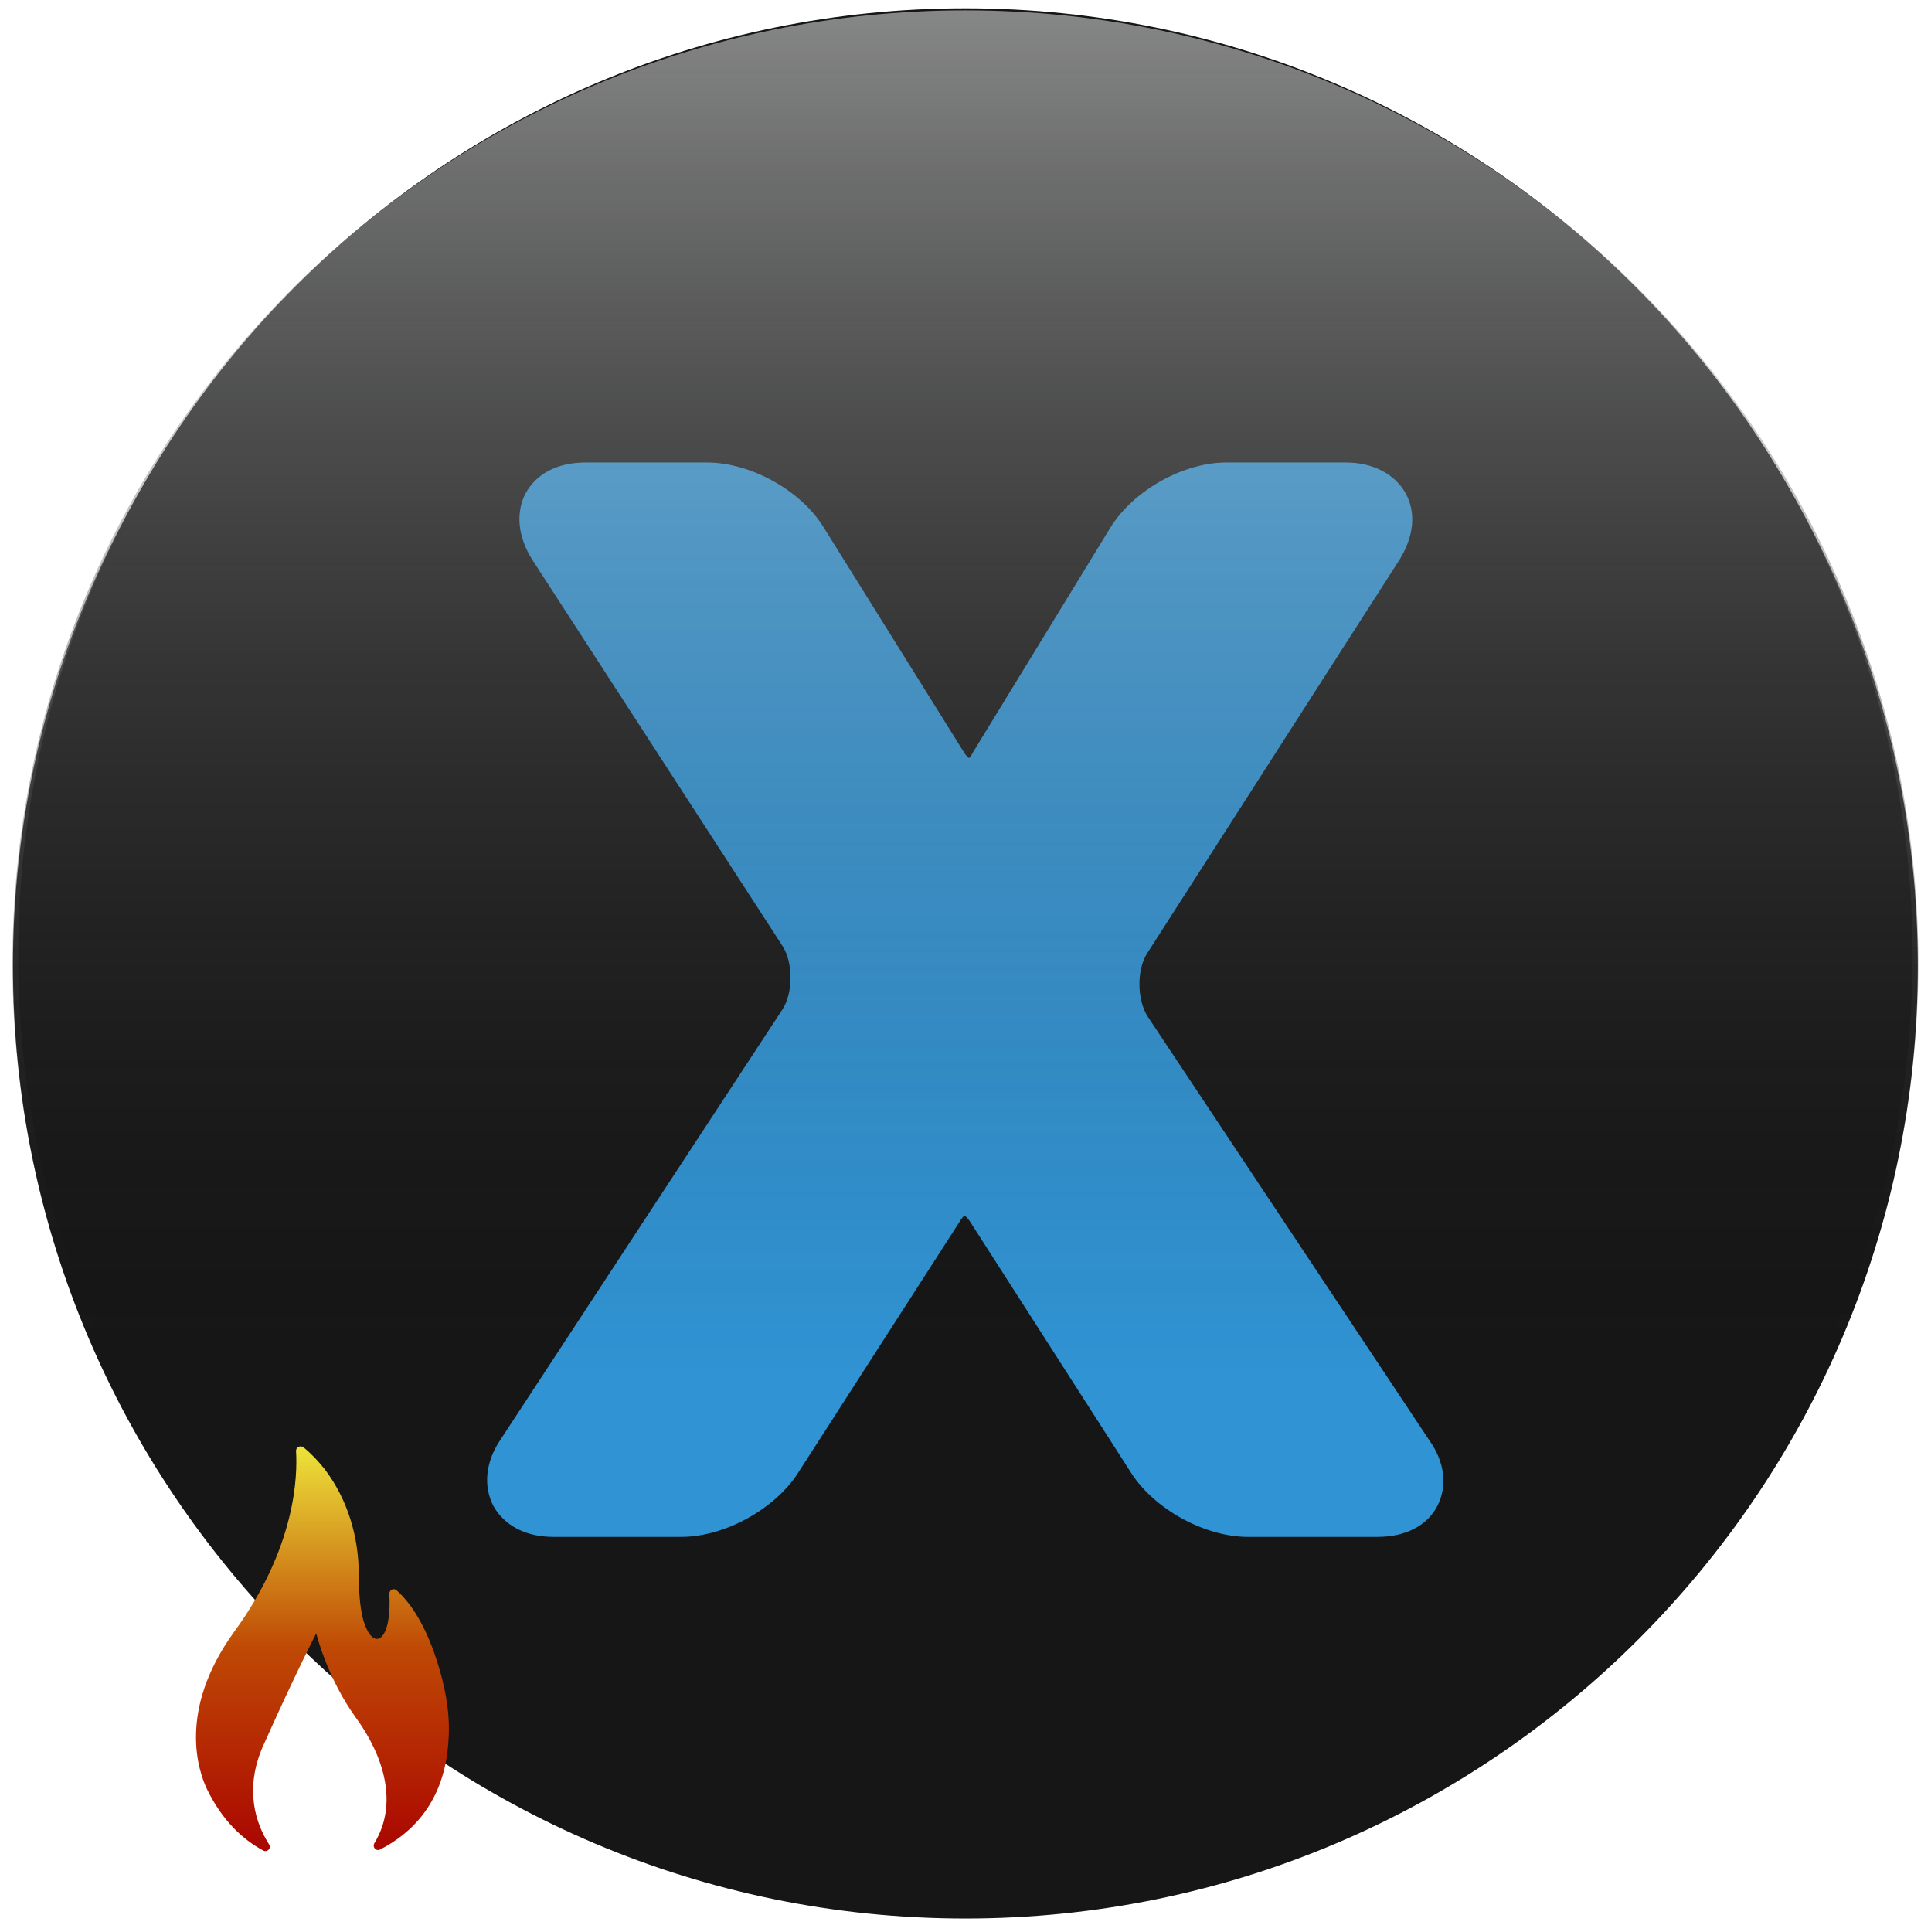
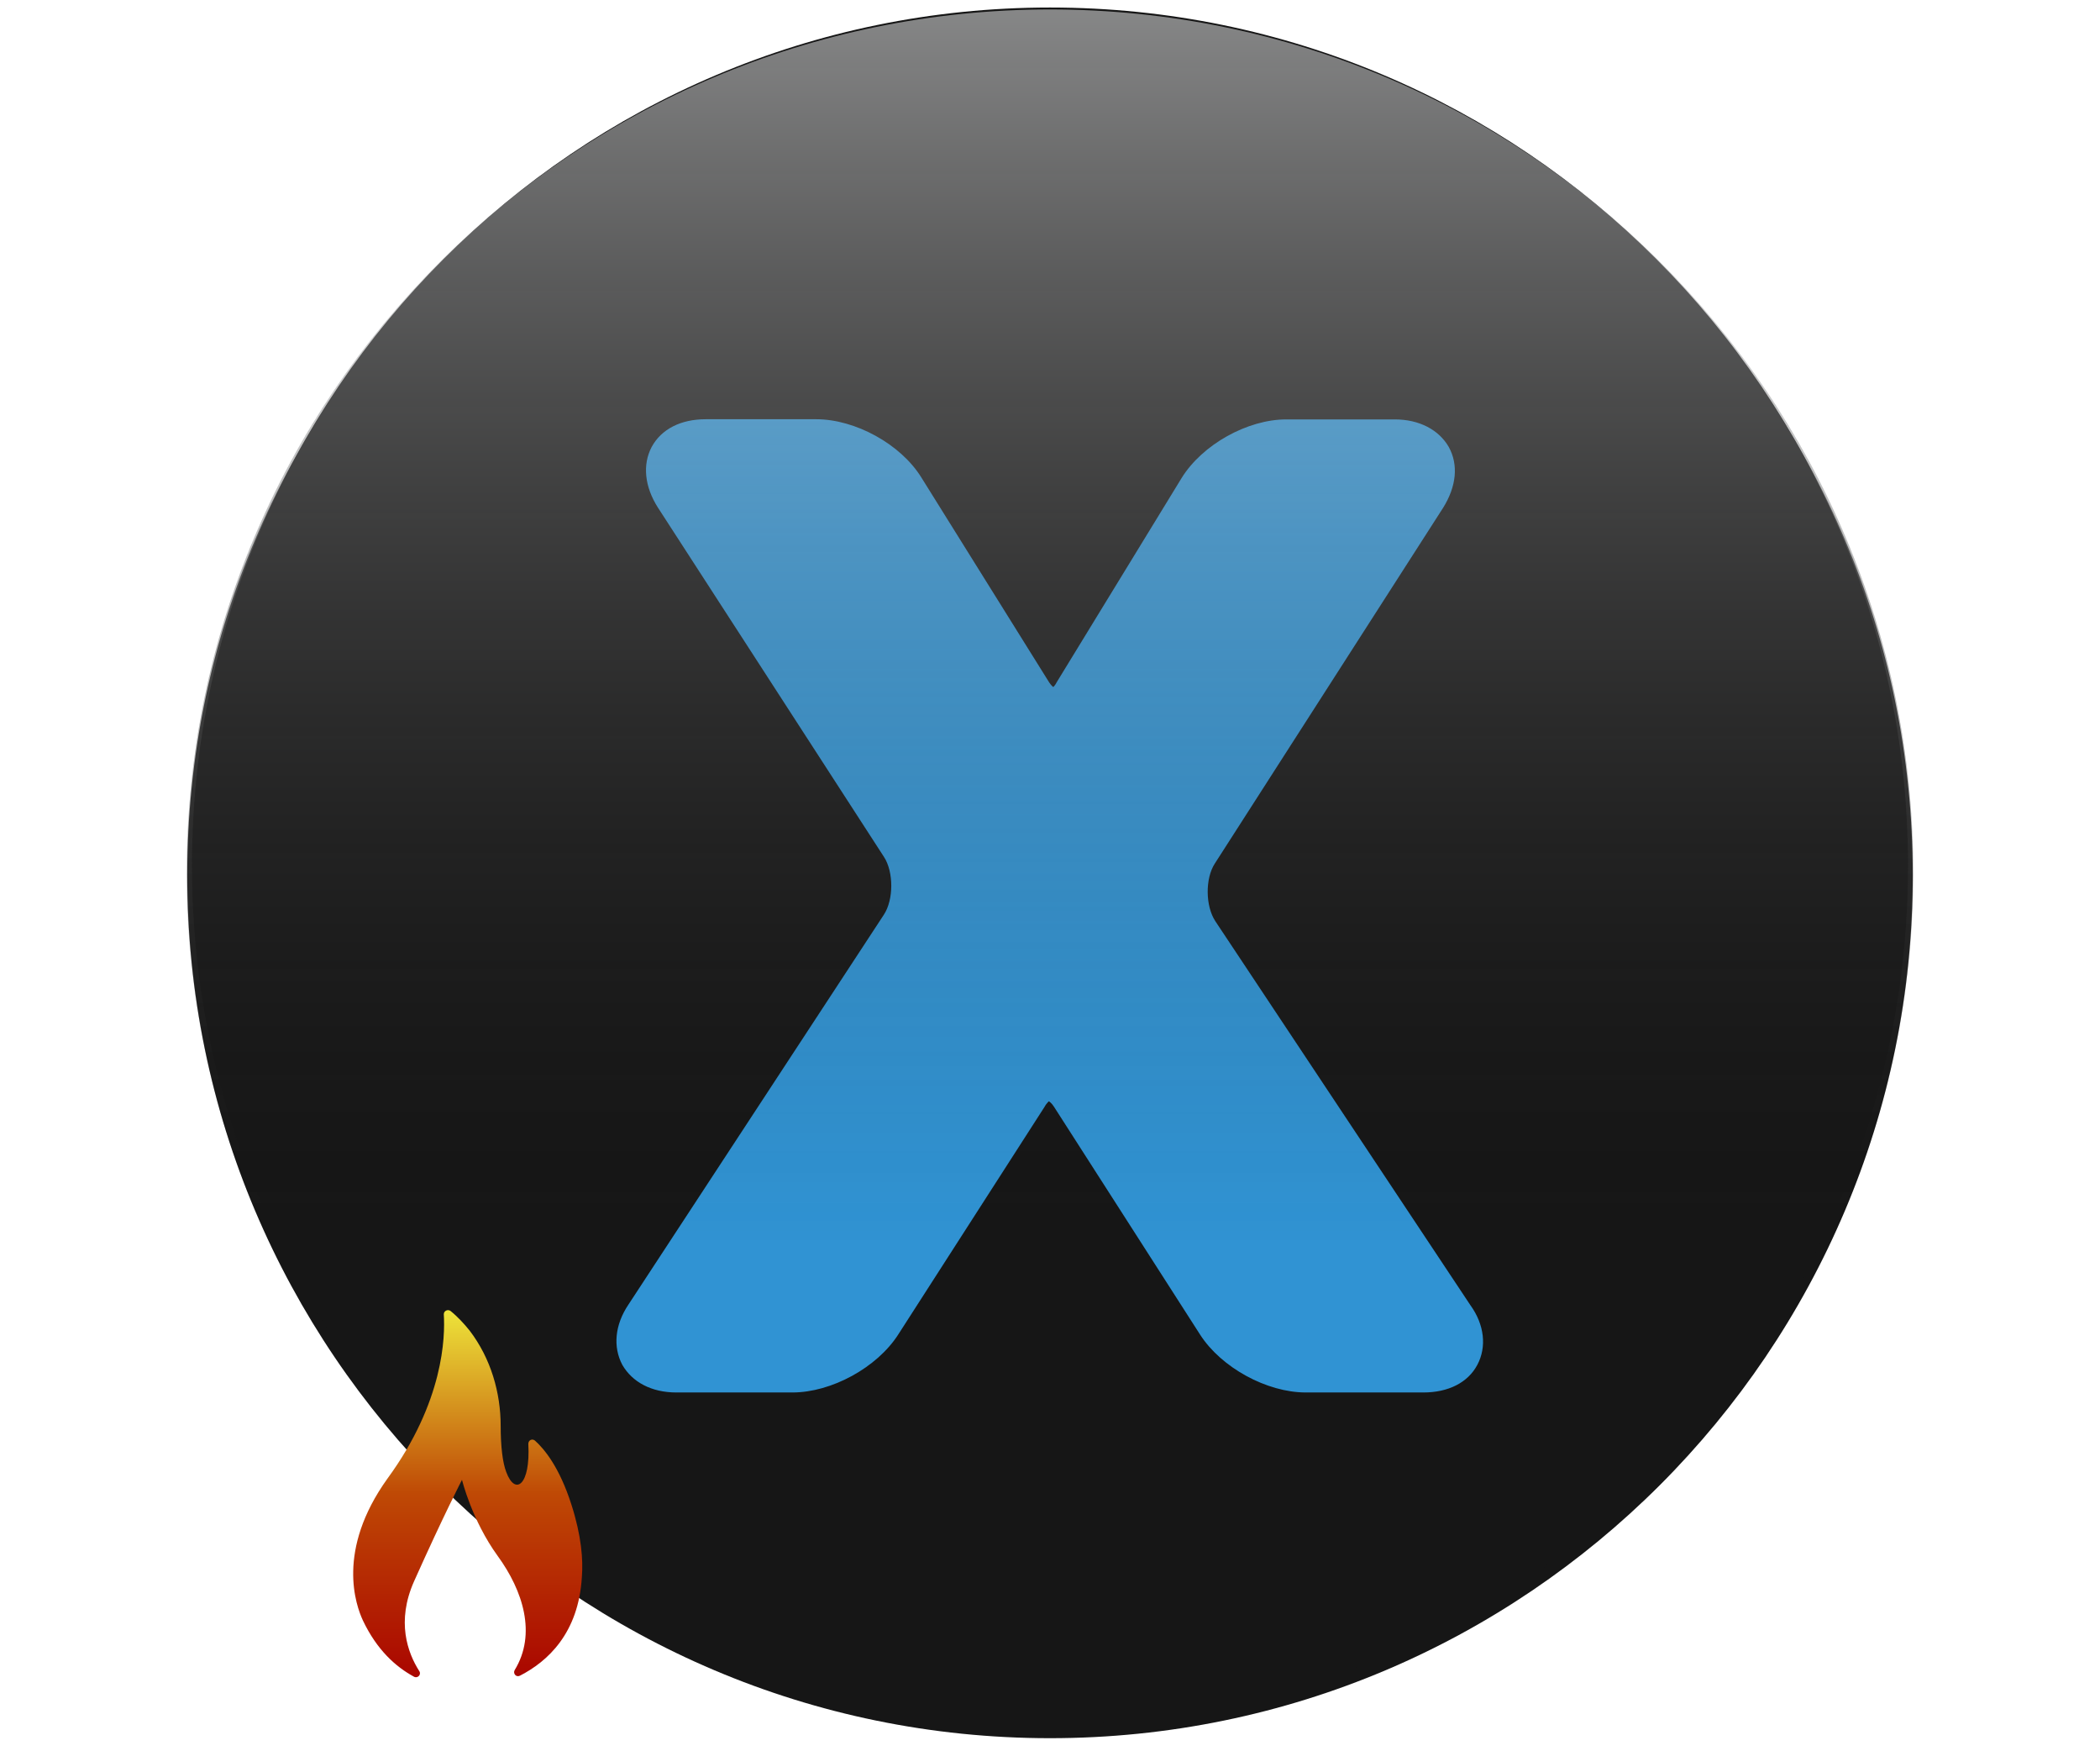
- <svg xmlns="http://www.w3.org/2000/svg" version="1.1" id="svg4136" x="0px" y="0px" viewBox="0 0 372.4 372.6" enable-background="new 0 0 372.4 372.6" xml:space="preserve">
+ <svg xmlns="http://www.w3.org/2000/svg" version="1.1" id="svg4136" x="0px" y="0px" width="1200px" height="1000px" viewBox="0 0 1200 1000" enable-background="new 0 0 1200 1000" xml:space="preserve">
  <g id="g4146" transform="translate(-1.570662,12.35747)" display="none">
-     <path id="path4148" display="inline" d="M169.2,359.4c-28.7-2.7-57.7-13-82.7-29.3   c-20.9-13.6-25.6-19.2-25.6-30.4c0-22.5,24.7-61.8,67-106.7c24-25.5,57.5-55.4,61.1-54.6c7,1.6,63.3,56.4,84.3,82.2   c33.3,40.8,48.6,74.2,40.8,89.1c-5.9,11.3-42.6,33.5-69.5,42C222.4,358.8,193.2,361.7,169.2,359.4L169.2,359.4z M32.7,276.3   c-17.4-26.6-26.1-52.9-30.4-90.8c-1.4-12.5-0.9-19.7,3.2-45.4c5.1-32.1,23.3-69.1,45.3-92c9.3-9.7,10.2-10,21.6-6.1   c13.8,4.7,28.6,14.9,51.5,35.6l13.4,12.1l-7.3,9c-34,41.5-69.8,100.5-83.3,137c-7.3,19.8-10.3,39.8-7.1,48   C41.7,289.3,39.8,287.3,32.7,276.3z M337.6,280.9c1.7-8.4-0.5-23.8-5.5-39.3c-11-33.6-47.8-96.1-81.7-138.6l-10.6-13.4L251.3,79   c15-13.8,25.5-22.1,36.7-29.1c8.9-5.5,21.6-10.4,27.1-10.4c3.4,0,15.2,12.3,24.8,25.7c14.8,20.8,25.7,46,31.2,72.2   c3.6,16.9,3.9,53.2,0.6,70.1c-2.7,13.9-8.4,31.9-14,44.1c-4.2,9.1-14.5,26.9-19.1,32.7C336.3,287.3,336.3,287.3,337.6,280.9   L337.6,280.9z M172.3,33.1c-15.6-7.9-39.7-16.4-53-18.7c-4.7-0.8-12.6-1.2-17.7-1c-11,0.6-10.5,0,7.1-8.3   c14.6-6.9,26.8-11,43.4-14.5c18.6-3.9,53.7-4,72-0.1c19.8,4.2,43.1,12.9,56.3,20.9l3.9,2.4l-9-0.5c-17.8-0.9-43.8,6.3-71.6,19.9   c-8.4,4.1-15.7,7.4-16.3,7.3C187,40.4,180.1,37.1,172.3,33.1z" />
+     <path id="path4148" display="inline" d="M551.7,985.4c-77-7.2-154.9-34.9-222-78.6   c-56.1-36.5-68.7-51.5-68.7-81.6c0-60.4,66.3-165.9,179.8-286.4c64.4-68.4,154.3-148.7,164-146.5c18.8,4.3,169.9,151.4,226.2,220.6   C920.5,722.4,961.6,812,940.6,852c-15.8,30.3-114.3,89.9-186.5,112.7C694.5,983.8,616.1,991.6,551.7,985.4L551.7,985.4z    M185.4,762.4c-46.7-71.4-70-142-81.6-243.7c-3.8-33.5-2.4-52.9,8.6-121.8c13.7-86.2,62.5-185.5,121.6-246.9   c25-26,27.4-26.8,58-16.4c37,12.6,76.8,40,138.2,95.5l36,32.5l-19.6,24.2C355.3,397.1,259.2,555.4,223,653.4   c-19.6,53.1-27.6,106.8-19.1,128.8C209.5,797.2,204.4,791.9,185.4,762.4z M1003.7,774.7c4.6-22.5-1.3-63.9-14.8-105.5   c-29.5-90.2-128.3-257.9-219.3-372l-28.4-36l30.9-28.4c40.3-37,68.4-59.3,98.5-78.1c23.9-14.8,58-27.9,72.7-27.9   c9.1,0,40.8,33,66.6,69c39.7,55.8,69,123.5,83.7,193.8c9.7,45.4,10.5,142.8,1.6,188.1c-7.2,37.3-22.5,85.6-37.6,118.4   c-11.3,24.4-38.9,72.2-51.3,87.8C1000.2,791.9,1000.2,791.9,1003.7,774.7L1003.7,774.7z M560,109.6c-41.9-21.2-106.5-44-142.2-50.2   c-12.6-2.1-33.8-3.2-47.5-2.7c-29.5,1.6-28.2,0,19.1-22.3C428.5,16,461.3,5,505.8-4.4C555.8-14.9,650-15.2,699.1-4.7   c53.1,11.3,115.7,34.6,151.1,56.1l10.5,6.4l-24.2-1.3c-47.8-2.4-117.6,16.9-192.2,53.4c-22.5,11-42.1,19.9-43.7,19.6   C599.5,129.2,581,120.4,560,109.6z" />
  </g>
-   <circle fill="#D03634" cx="182.3" cy="193" r="140" />
-   <path fill="#161616" d="M211.5,208.4c-3.6-1.3-12.7-2.7-36-2.7h-22.3c-3.4,0-6.2,2.8-6.2,6.2v32.2c0,3.4,2.8,6.2,6.2,6.2h27.4  c18.7,0,25.6-0.6,28.2-1.2c5.2-1,9.2-3.1,12.3-6.6c3-3.4,4.4-8,4.4-14c0-5.2-1.2-9.3-3.5-12.8C219.5,212.4,216.1,210,211.5,208.4z" />
-   <path fill="#161616" d="M157,158.2h15.8c16.4,0,26.6-0.2,30.4-0.7c5.9-0.7,10.5-2.7,13.7-5.9c3-3,4.5-7.1,4.5-12.3  c0-2.5-0.3-4.7-0.9-6.7c-0.9-2.9-5.3-7.7-8.2-8.9c-2-0.9-4.4-1.5-7.1-1.8c-3.9-0.4-16-0.7-35.9-0.7h-12.4c-3.4,0-6.2,2.8-6.2,6.2  V152C150.8,155.4,153.6,158.2,157,158.2z" />
-   <path fill="#161616" d="M186.2,2.9C85.2,2.9,3.1,85,3.1,186s82.1,183.1,183.1,183.1S369.3,286.9,369.3,186  C369.3,85,287.2,2.9,186.2,2.9z M284.3,261.4c-4.9,10-11.8,18.1-20.4,24.1c-8.5,6-19.1,9.8-31.5,11.1c-7.6,0.8-25.2,1.3-52.3,1.5  l0,0h-60c-10.1,0-18.3-8.2-18.3-18.3V92.2c0-10.1,8.2-18.3,18.3-18.3h72.6c17.3,0,29.9,0.7,38.6,2.2c9.1,1.5,17.3,4.8,24.5,9.7  c7.3,5,13.4,11.6,18.1,19.7c4.9,8.3,7.4,17.7,7.4,27.9c0,11.1-3,21.4-9,30.6c-3.5,5.4-7.8,10.1-12.7,13.9c-0.2,0.1-0.3,0.2-0.4,0.3  c0.1,0.1,0.2,0.1,0.3,0.2c8.3,4.1,15.2,9.7,20.5,16.6c7.8,10.1,11.7,22.1,11.7,35.7C291.7,241.1,289.2,251.5,284.3,261.4z" />
-   <linearGradient id="SVGID_1_" gradientUnits="userSpaceOnUse" x1="186.256" y1="371.437" x2="186.256" y2="42.48" gradientTransform="matrix(0.9996 0 0 -0.9996 0 373.2951)">
+   <circle fill="#D03634" cx="589.5" cy="518" r="375.7" />
+   <path fill="#161616" d="M667.9,559.3c-9.7-3.5-34.1-7.2-96.6-7.2h-59.8c-9.1,0-16.6,7.5-16.6,16.6v86.4c0,9.1,7.5,16.6,16.6,16.6  H585c50.2,0,68.7-1.6,75.7-3.2c14-2.7,24.7-8.3,33-17.7c8.1-9.1,11.8-21.5,11.8-37.6c0-14-3.2-25-9.4-34.4  C689.4,570,680.2,563.6,667.9,559.3z" />
+   <path fill="#161616" d="M521.6,424.6H564c44,0,71.4-0.5,81.6-1.9c15.8-1.9,28.2-7.2,36.8-15.8c8.1-8.1,12.1-19.1,12.1-33  c0-6.7-0.8-12.6-2.4-18c-2.4-7.8-14.2-20.7-22-23.9c-5.4-2.4-11.8-4-19.1-4.8c-10.5-1.1-42.9-1.9-96.3-1.9h-33.3  c-9.1,0-16.6,7.5-16.6,16.6v66C505,417.1,512.5,424.6,521.6,424.6z" />
+   <path fill="#161616" d="M600,7.8c-271.1,0-491.4,220.3-491.4,491.4S328.9,990.6,600,990.6s491.4-220.6,491.4-491.4  C1091.4,228.1,871.1,7.8,600,7.8z M863.3,701.6c-13.2,26.8-31.7,48.6-54.8,64.7c-22.8,16.1-51.3,26.3-84.5,29.8  c-20.4,2.1-67.6,3.5-140.4,4l0,0h-161c-27.1,0-49.1-22-49.1-49.1V247.5c0-27.1,22-49.1,49.1-49.1h194.8c46.4,0,80.2,1.9,103.6,5.9  c24.4,4,46.4,12.9,65.8,26c19.6,13.4,36,31.1,48.6,52.9c13.2,22.3,19.9,47.5,19.9,74.9c0,29.8-8.1,57.4-24.2,82.1  c-9.4,14.5-20.9,27.1-34.1,37.3c-0.5,0.3-0.8,0.5-1.1,0.8c0.3,0.3,0.5,0.3,0.8,0.5c22.3,11,40.8,26,55,44.6  c20.9,27.1,31.4,59.3,31.4,95.8C883.1,647.1,876.4,675,863.3,701.6z" />
+   <linearGradient id="SVGID_1_" gradientUnits="userSpaceOnUse" x1="186.274" y1="628.556" x2="186.274" y2="957.513" gradientTransform="matrix(2.6828 0 0 2.6828 100.2684 -1680.904)">
    <stop offset="0" style="stop-color:#F7F8F9;stop-opacity:0.5" />
    <stop offset="0.8" style="stop-color:#161616;stop-opacity:0" />
  </linearGradient>
-   <circle fill="url(#SVGID_1_)" cx="186.2" cy="185.8" r="183.8" />
-   <circle fill="#E3C926" cx="182.3" cy="193" r="140" />
-   <path fill="#161616" d="M186.2,2.6C84.9,2.6,2.5,85,2.5,186.3S84.9,370,186.2,370s183.7-82.4,183.7-183.7S287.5,2.6,186.2,2.6z   M277.1,114.5L217,209.3c-2.7,4.3-5.1,12.6-5.1,17.7v59.7c0,9.6-7.8,17.4-17.4,17.4h-16.8c-9.6,0-17.4-7.8-17.4-17.4v-60  c0-5.1-2.4-13.4-5.1-17.7l-59.8-94.5c-2.8-4.5-3.2-9.2-1.2-13c2.1-3.8,6.3-5.9,11.6-5.9h23.8c8.4,0,18.1,5.5,22.4,12.7l34.6,58.2  c0.2,0.4,0.4,0.6,0.6,0.8c0.1-0.2,0.3-0.4,0.5-0.8l33.9-58.1c4.3-7.3,13.9-12.8,22.3-12.8h23c5.3,0,9.5,2.2,11.6,6  C280.3,105.3,279.9,110,277.1,114.5z" />
-   <linearGradient id="SVGID_2_" gradientUnits="userSpaceOnUse" x1="186.256" y1="371.437" x2="186.256" y2="42.48" gradientTransform="matrix(0.9996 0 0 -0.9996 0 373.2951)">
+   <circle fill="url(#SVGID_1_)" cx="600" cy="498.7" r="493.3" />
+   <circle fill="#E3C926" cx="589.5" cy="518" r="375.7" />
+   <path fill="#161616" d="M600,7C328.1,7,107,228.1,107,500s221.1,493,493,493s493-221.1,493-493S871.9,7,600,7z M844,307.3  L682.7,561.7c-7.2,11.5-13.7,33.8-13.7,47.5v160.2c0,25.8-20.9,46.7-46.7,46.7h-45.1c-25.8,0-46.7-20.9-46.7-46.7v-161  c0-13.7-6.4-36-13.7-47.5L356.3,307.3c-7.5-12.1-8.6-24.7-3.2-34.9c5.6-10.2,16.9-15.8,31.1-15.8h63.9c22.5,0,48.6,14.8,60.1,34.1  l92.9,156.2c0.5,1.1,1.1,1.6,1.6,2.1c0.3-0.5,0.8-1.1,1.3-2.1l91-155.9c11.5-19.6,37.3-34.4,59.8-34.4h61.7  c14.2,0,25.5,5.9,31.1,16.1C852.5,282.6,851.5,295.2,844,307.3z" />
+   <linearGradient id="SVGID_2_" gradientUnits="userSpaceOnUse" x1="186.274" y1="628.556" x2="186.274" y2="957.513" gradientTransform="matrix(2.6828 0 0 2.6828 100.2684 -1680.904)">
    <stop offset="0" style="stop-color:#F7F8F9;stop-opacity:0.5" />
    <stop offset="0.8" style="stop-color:#161616;stop-opacity:0" />
  </linearGradient>
-   <circle fill="url(#SVGID_2_)" cx="186.2" cy="185.8" r="183.8" />
-   <circle fill="#3093D3" cx="182.3" cy="191" r="140" />
-   <path fill="#161616" d="M186.2,1.6C85.4,1.6,3.5,83.5,3.5,184.3C3.5,285,85.4,367,186.2,367s182.7-82,182.7-182.7  C368.9,83.5,286.9,1.6,186.2,1.6z M277.2,290.5c-2,3.8-6.2,5.9-11.5,5.9h-25c-8.3,0-18-5.3-22.5-12.3l-31.1-48.5  c-0.5-0.8-1-1.1-1.1-1.2c0.1,0-0.4,0.3-0.9,1.2l-31.2,48.5c-4.5,7-14.2,12.3-22.5,12.3h-24.7c-5.3,0-9.4-2.2-11.5-5.9  c-2-3.8-1.6-8.5,1.3-12.8l54.4-83c2.1-3.2,2.1-9.1,0-12.3L102.7,108c-2.8-4.4-3.3-9.1-1.3-12.9c2.1-3.8,6.2-5.9,11.5-5.9h23.5  c8.3,0,18,5.3,22.4,12.4l27.2,43.6c0.4,0.6,0.7,0.9,0.9,1c0.1-0.1,0.4-0.4,0.7-1l26.6-43.5c4.4-7.1,14-12.5,22.3-12.5h23.1  c5.2,0,9.4,2.2,11.5,5.9c2.1,3.8,1.6,8.4-1.2,12.9l-48.6,75.8c-2.1,3.2-2,9.1,0.1,12.3l54.3,81.7C278.7,282,279.2,286.7,277.2,290.5  z" />
-   <linearGradient id="SVGID_3_" gradientUnits="userSpaceOnUse" x1="186.256" y1="371.437" x2="186.256" y2="42.48" gradientTransform="matrix(0.9996 0 0 -0.9996 0 373.2951)">
+   <circle fill="url(#SVGID_2_)" cx="600" cy="498.7" r="493.3" />
+   <circle fill="#3093D3" cx="589.5" cy="512.6" r="375.7" />
+   <path fill="#161616" d="M600,4.3c-270.5,0-490.3,219.8-490.3,490.3C109.7,764.9,329.5,985,600,985s490.3-220.1,490.3-490.3  C1090.3,224.1,870.3,4.3,600,4.3z M844.2,779.7c-5.4,10.2-16.6,15.8-30.9,15.8h-67.1c-22.3,0-48.3-14.2-60.4-33l-83.5-130.2  c-1.3-2.1-2.7-3-3-3.2c0.3,0-1.1,0.8-2.4,3.2l-83.7,130.2c-12.1,18.8-38.1,33-60.4,33h-66.3c-14.2,0-25.2-5.9-30.9-15.8  c-5.4-10.2-4.3-22.8,3.5-34.4l146-222.8c5.6-8.6,5.6-24.4,0-33L375.9,289.9c-7.5-11.8-8.9-24.4-3.5-34.6  c5.6-10.2,16.6-15.8,30.9-15.8h63.1c22.3,0,48.3,14.2,60.1,33.3l73,117c1.1,1.6,1.9,2.4,2.4,2.7c0.3-0.3,1.1-1.1,1.9-2.7l71.4-116.7  c11.8-19.1,37.6-33.5,59.8-33.5h62c14,0,25.2,5.9,30.9,15.8c5.6,10.2,4.3,22.5-3.2,34.6L694.2,493.3c-5.6,8.6-5.4,24.4,0.3,33  l145.7,219.3C848.3,756.8,849.6,769.5,844.2,779.7z" />
+   <linearGradient id="SVGID_3_" gradientUnits="userSpaceOnUse" x1="186.274" y1="628.556" x2="186.274" y2="957.513" gradientTransform="matrix(2.6828 0 0 2.6828 100.2684 -1680.904)">
    <stop offset="0" style="stop-color:#F7F8F9;stop-opacity:0.5" />
    <stop offset="0.8" style="stop-color:#161616;stop-opacity:0" />
  </linearGradient>
-   <circle fill="url(#SVGID_3_)" cx="186.2" cy="185.8" r="183.8" />
-   <path display="none" fill="#3093D3" d="M267.1,318v44.3h56.4V318 M271.1,318v-12.1c0-13.3,10.9-24.2,24.2-24.2  c13.3,0,24.2,10.9,24.2,24.2V318h-8.1v-12.1c0-8.9-7.3-16.1-16.1-16.1s-16.1,7.3-16.1,16.1V318" />
-   <path display="none" fill="#3093D3" d="M268.8,93.8l26.5-81.7l26.5,81.7l-69.5-50.5h86" />
+   <circle fill="url(#SVGID_3_)" cx="600" cy="498.7" r="493.3" />
+   <path display="none" fill="#3093D3" d="M817.1,853.5v118.9h151.4V853.5 M827.9,853.5V821c0-35.7,29.3-64.9,64.9-64.9  c35.7,0,64.9,29.3,64.9,64.9v32.5H936V821c0-23.9-19.6-43.2-43.2-43.2s-43.2,19.6-43.2,43.2v32.5" />
+   <path display="none" fill="#3093D3" d="M821.7,251.7l71.1-219.3l71.1,219.3L777.4,116.2h230.8" />
  <g>
-     <linearGradient id="SVGID_4_" gradientUnits="userSpaceOnUse" x1="62.276" y1="356.954" x2="62.276" y2="279.038">
+     <linearGradient id="SVGID_4_" gradientUnits="userSpaceOnUse" x1="62.197" y1="643.001" x2="62.197" y2="720.918" gradientTransform="matrix(2.6838 0 0 -2.6838 100.2684 2683.843)">
      <stop offset="0" style="stop-color:#AA0600" />
      <stop offset="0.502" style="stop-color:#BF4905" />
      <stop offset="1" style="stop-color:#EDE33A" />
    </linearGradient>
-     <path fill="url(#SVGID_4_)" d="M50.8,356.9c0.8,0.4,1.6-0.5,1.1-1.2c-2.5-3.9-4.9-10.6-1.1-19.1C57.2,322.3,61,315,61,315   s2.1,8.6,7.6,16.2c5.4,7.4,8.3,16.6,3.6,24.3c-0.4,0.7,0.3,1.6,1.1,1.2c5.9-3,12.5-9,13.2-21c0.3-3.7-0.1-8.8-2.2-15.3   c-2.6-8.2-5.9-12-7.8-13.7c-0.6-0.5-1.4-0.1-1.4,0.7c0.5,8.8-2.8,11.1-4.7,6c-0.8-2-1.2-5.5-1.2-9.8c0-7.1-2.1-14.4-6.6-20.3   c-1.2-1.5-2.6-3-4.1-4.2c-0.6-0.4-1.4,0-1.4,0.7c0.3,4.8,0,18.6-12,35c-11,15.3-6.7,27-5.2,30.2C42.9,351.2,46.9,354.8,50.8,356.9z   " />
+     <path fill="url(#SVGID_4_)" d="M236.6,957.9c2.1,1.1,4.3-1.3,3-3.2c-6.7-10.5-13.2-28.4-3-51.3c17.2-38.4,27.4-58,27.4-58   s5.6,23.1,20.4,43.5c14.5,19.9,22.3,44.6,9.7,65.2c-1.1,1.9,0.8,4.3,3,3.2c15.8-8.1,33.5-24.2,35.4-56.4c0.8-9.9-0.3-23.6-5.9-41.1   c-7-22-15.8-32.2-20.9-36.8c-1.6-1.3-3.8-0.3-3.8,1.9c1.3,23.6-7.5,29.8-12.6,16.1c-2.1-5.4-3.2-14.8-3.2-26.3   c0-19.1-5.6-38.6-17.7-54.5c-3.2-4-7-8.1-11-11.3c-1.6-1.1-3.8,0-3.8,1.9c0.8,12.9,0,49.9-32.2,93.9c-29.5,41.1-18,72.5-14,81.1   C215.4,942.6,226.1,952.2,236.6,957.9z" />
  </g>
</svg>
